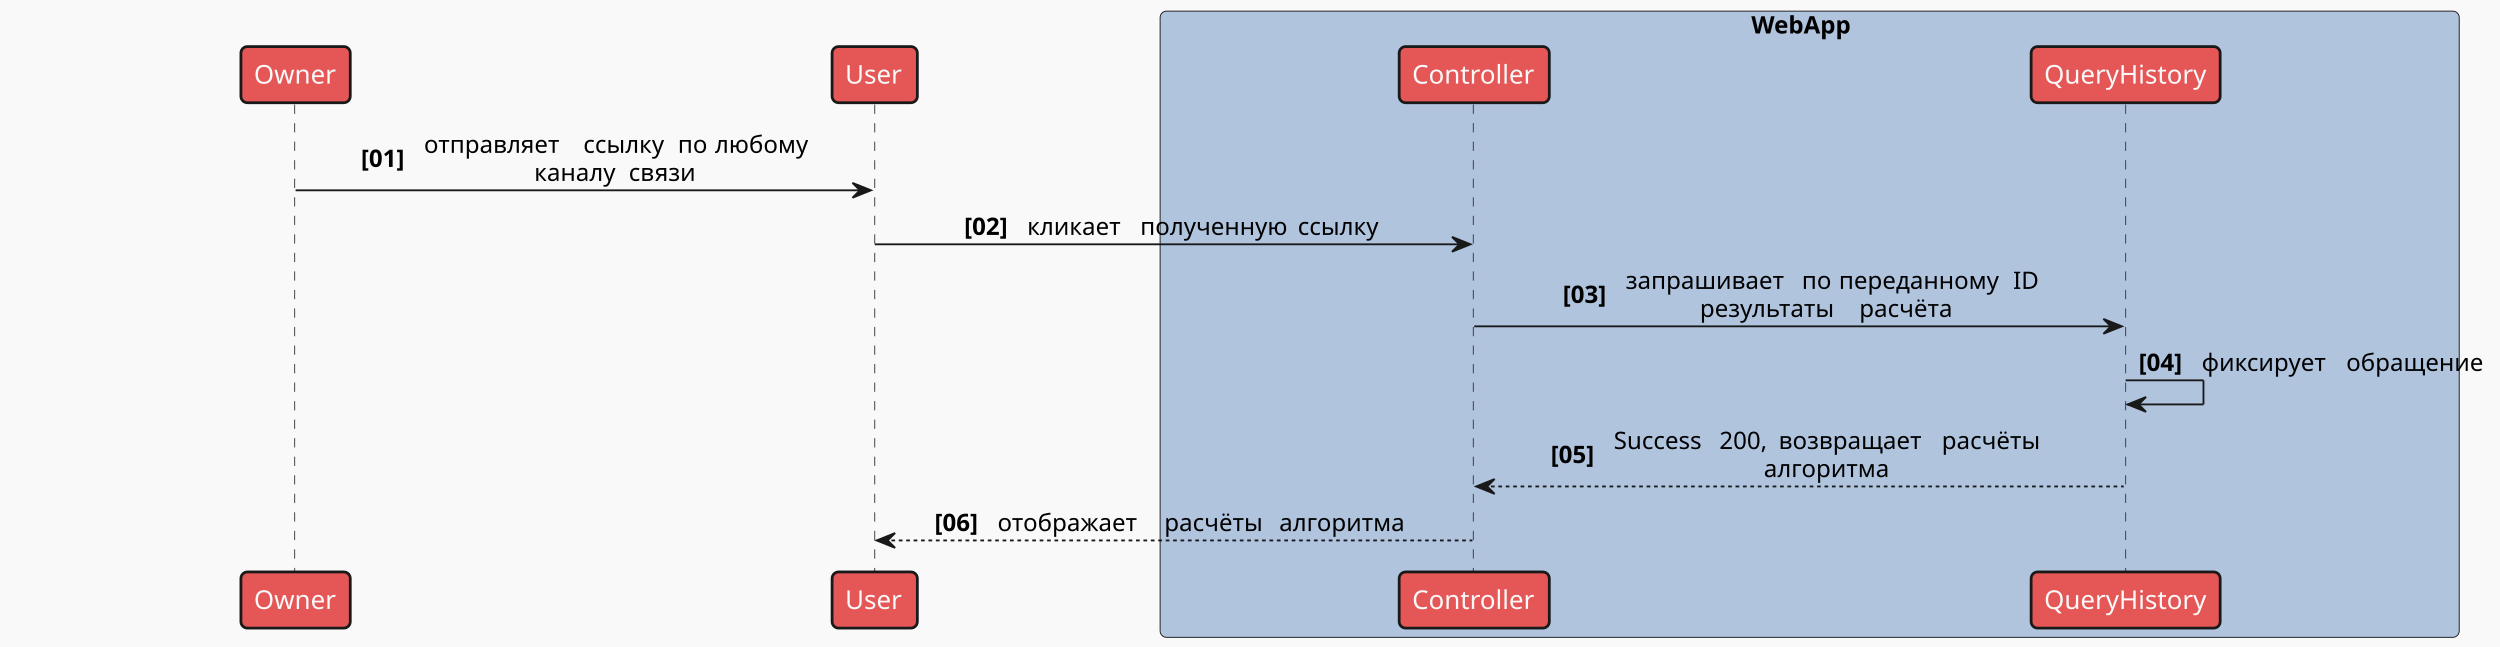
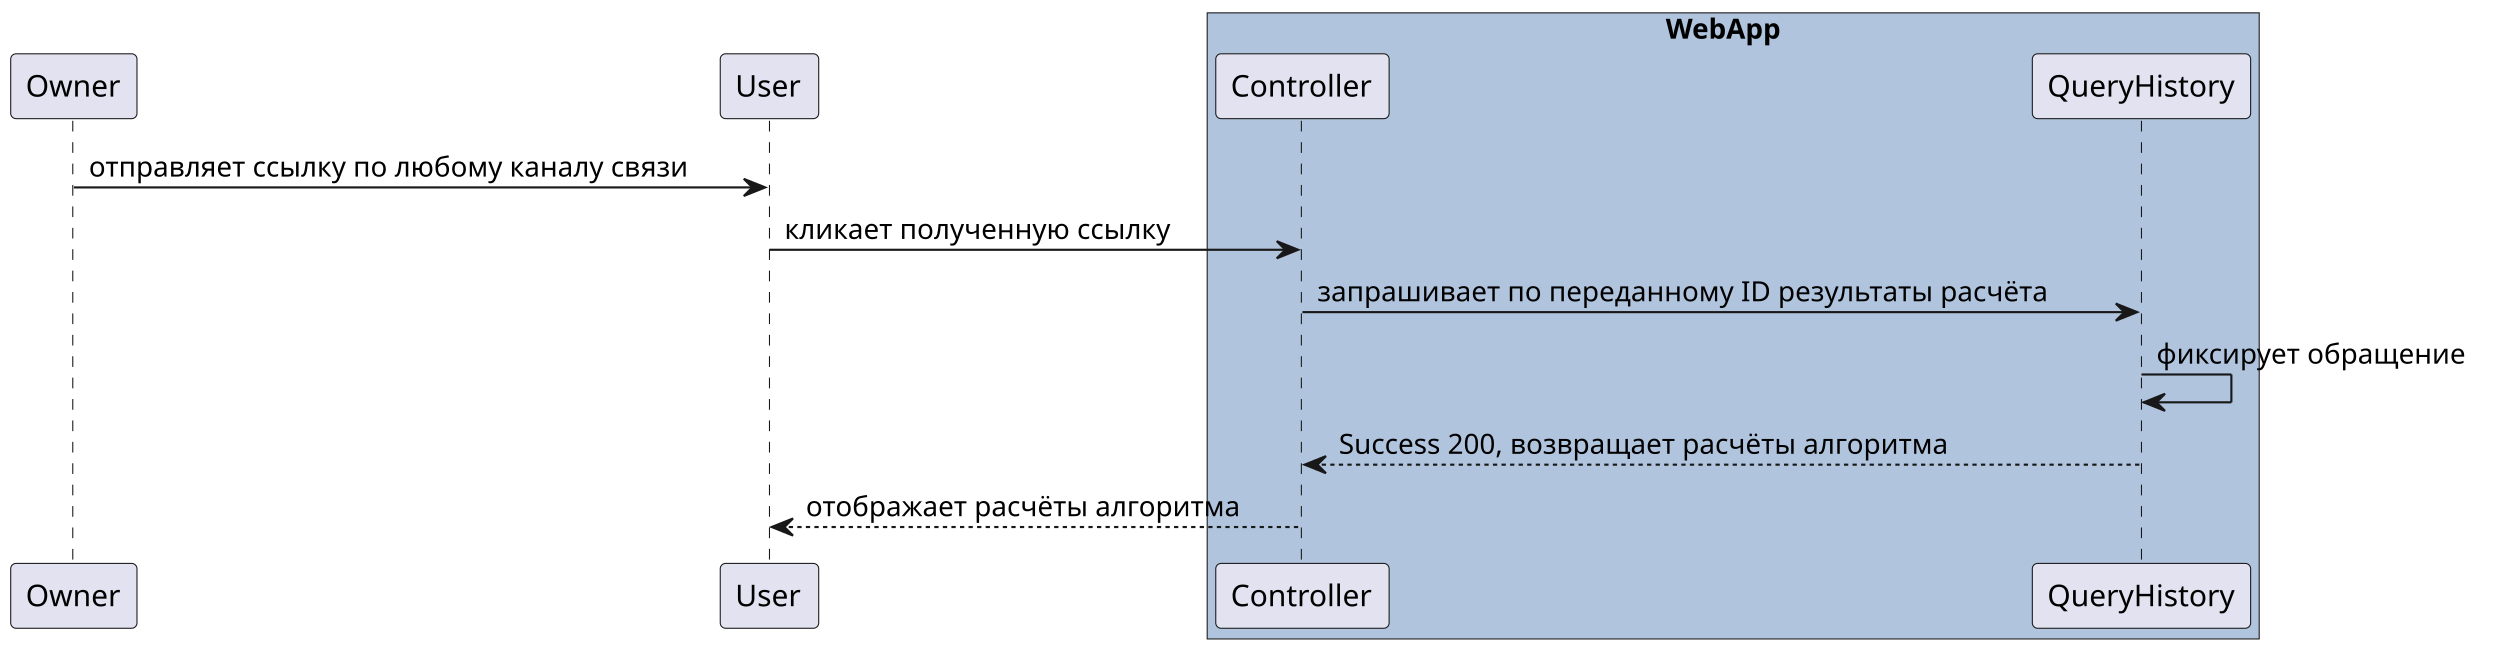
- <svg xmlns="http://www.w3.org/2000/svg" contentStyleType="text/css" height="349px" preserveAspectRatio="none" style="width:1349px;height:349px;background:#F9F9F9;" version="1.1" viewBox="0 0 1349 349" width="1349px" zoomAndPan="magnify">
+ <svg xmlns="http://www.w3.org/2000/svg" contentStyleType="text/css" height="304px" preserveAspectRatio="none" style="width:1168px;height:304px;background:#FFFFFF;" version="1.1" viewBox="0 0 1168 304" width="1168px" zoomAndPan="magnify">
  <defs />
  <g>
-     <rect fill="#F9F9F9" height="349" style="stroke:none;stroke-width:1.0;" width="1349" x="0" y="0" />
-     <rect fill="#B0C4DE" height="337.922" rx="3.5" ry="3.5" style="stroke:#181818;stroke-width:0.5;" width="701" x="626" y="6" />
-     <text fill="#000000" font-family="sans-serif" font-size="13" font-weight="bold" lengthAdjust="spacing" textLength="63" x="945" y="18.067">WebApp</text>
-     <line style="stroke:#393939;stroke-width:0.5;stroke-dasharray:5.0,5.0;" x1="159" x2="159" y1="56.43" y2="309.625" />
-     <line style="stroke:#393939;stroke-width:0.5;stroke-dasharray:5.0,5.0;" x1="472" x2="472" y1="56.43" y2="309.625" />
-     <line style="stroke:#393939;stroke-width:0.5;stroke-dasharray:5.0,5.0;" x1="795" x2="795" y1="56.43" y2="309.625" />
-     <line style="stroke:#393939;stroke-width:0.5;stroke-dasharray:5.0,5.0;" x1="1147" x2="1147" y1="56.43" y2="309.625" />
-     <rect fill="#E55756" height="30.297" rx="3.5" ry="3.5" style="stroke:#191919;stroke-width:1.5;" width="59" x="130" y="25.133" />
-     <text fill="#F9F9F9" font-family="sans-serif" font-size="14" lengthAdjust="spacing" textLength="45" x="137" y="45.128">Owner</text>
-     <rect fill="#E55756" height="30.297" rx="3.5" ry="3.5" style="stroke:#191919;stroke-width:1.5;" width="59" x="130" y="308.625" />
-     <text fill="#F9F9F9" font-family="sans-serif" font-size="14" lengthAdjust="spacing" textLength="45" x="137" y="328.62">Owner</text>
-     <rect fill="#E55756" height="30.297" rx="3.5" ry="3.5" style="stroke:#191919;stroke-width:1.5;" width="46" x="449" y="25.133" />
-     <text fill="#F9F9F9" font-family="sans-serif" font-size="14" lengthAdjust="spacing" textLength="32" x="456" y="45.128">User</text>
-     <rect fill="#E55756" height="30.297" rx="3.5" ry="3.5" style="stroke:#191919;stroke-width:1.5;" width="46" x="449" y="308.625" />
-     <text fill="#F9F9F9" font-family="sans-serif" font-size="14" lengthAdjust="spacing" textLength="32" x="456" y="328.62">User</text>
-     <rect fill="#E55756" height="30.297" rx="3.5" ry="3.5" style="stroke:#191919;stroke-width:1.5;" width="81" x="755" y="25.133" />
-     <text fill="#F9F9F9" font-family="sans-serif" font-size="14" lengthAdjust="spacing" textLength="67" x="762" y="45.128">Controller</text>
-     <rect fill="#E55756" height="30.297" rx="3.5" ry="3.5" style="stroke:#191919;stroke-width:1.5;" width="81" x="755" y="308.625" />
-     <text fill="#F9F9F9" font-family="sans-serif" font-size="14" lengthAdjust="spacing" textLength="67" x="762" y="328.62">Controller</text>
-     <rect fill="#E55756" height="30.297" rx="3.5" ry="3.5" style="stroke:#191919;stroke-width:1.5;" width="102" x="1096" y="25.133" />
-     <text fill="#F9F9F9" font-family="sans-serif" font-size="14" lengthAdjust="spacing" textLength="88" x="1103" y="45.128">QueryHistory</text>
-     <rect fill="#E55756" height="30.297" rx="3.5" ry="3.5" style="stroke:#191919;stroke-width:1.5;" width="102" x="1096" y="308.625" />
-     <text fill="#F9F9F9" font-family="sans-serif" font-size="14" lengthAdjust="spacing" textLength="88" x="1103" y="328.62">QueryHistory</text>
-     <polygon fill="#191919" points="460,98.695,470,102.695,460,106.695,464,102.695" style="stroke:#191919;stroke-width:1.0;" />
-     <line style="stroke:#191919;stroke-width:1.0;" x1="159.5" x2="466" y1="102.695" y2="102.695" />
-     <text fill="#000000" font-family="sans-serif" font-size="13" font-weight="bold" lengthAdjust="spacing" textLength="30" x="194.75" y="90.063">[01]</text>
-     <text fill="#000000" font-family="sans-serif" font-size="13" lengthAdjust="spacing" textLength="82" x="228.75" y="82.497">отправляет</text>
-     <text fill="#000000" font-family="sans-serif" font-size="13" lengthAdjust="spacing" textLength="4" x="310.75" y="82.497"> </text>
-     <text fill="#000000" font-family="sans-serif" font-size="13" lengthAdjust="spacing" textLength="47" x="314.75" y="82.497">ссылку</text>
-     <text fill="#000000" font-family="sans-serif" font-size="13" lengthAdjust="spacing" textLength="4" x="361.75" y="82.497"> </text>
-     <text fill="#000000" font-family="sans-serif" font-size="13" lengthAdjust="spacing" textLength="16" x="365.75" y="82.497">по</text>
-     <text fill="#000000" font-family="sans-serif" font-size="13" lengthAdjust="spacing" textLength="4" x="381.75" y="82.497"> </text>
-     <text fill="#000000" font-family="sans-serif" font-size="13" lengthAdjust="spacing" textLength="51" x="385.75" y="82.497">любому</text>
-     <text fill="#000000" font-family="sans-serif" font-size="13" lengthAdjust="spacing" textLength="47" x="288.25" y="97.629">каналу</text>
-     <text fill="#000000" font-family="sans-serif" font-size="13" lengthAdjust="spacing" textLength="4" x="335.25" y="97.629"> </text>
-     <text fill="#000000" font-family="sans-serif" font-size="13" lengthAdjust="spacing" textLength="38" x="339.25" y="97.629">связи</text>
-     <polygon fill="#191919" points="783.5,127.828,793.5,131.828,783.5,135.828,787.5,131.828" style="stroke:#191919;stroke-width:1.0;" />
-     <line style="stroke:#191919;stroke-width:1.0;" x1="472" x2="789.5" y1="131.828" y2="131.828" />
-     <text fill="#000000" font-family="sans-serif" font-size="13" font-weight="bold" lengthAdjust="spacing" textLength="30" x="520.25" y="126.762">[02]</text>
-     <text fill="#000000" font-family="sans-serif" font-size="13" lengthAdjust="spacing" textLength="57" x="554.25" y="126.762">кликает</text>
-     <text fill="#000000" font-family="sans-serif" font-size="13" lengthAdjust="spacing" textLength="4" x="611.25" y="126.762"> </text>
-     <text fill="#000000" font-family="sans-serif" font-size="13" lengthAdjust="spacing" textLength="81" x="615.25" y="126.762">полученную</text>
-     <text fill="#000000" font-family="sans-serif" font-size="13" lengthAdjust="spacing" textLength="4" x="696.25" y="126.762"> </text>
-     <text fill="#000000" font-family="sans-serif" font-size="13" lengthAdjust="spacing" textLength="47" x="700.25" y="126.762">ссылку</text>
-     <polygon fill="#191919" points="1135,172.094,1145,176.094,1135,180.094,1139,176.094" style="stroke:#191919;stroke-width:1.0;" />
-     <line style="stroke:#191919;stroke-width:1.0;" x1="795.5" x2="1141" y1="176.094" y2="176.094" />
-     <text fill="#000000" font-family="sans-serif" font-size="13" font-weight="bold" lengthAdjust="spacing" textLength="30" x="843.25" y="163.461">[03]</text>
-     <text fill="#000000" font-family="sans-serif" font-size="13" lengthAdjust="spacing" textLength="91" x="877.25" y="155.895">запрашивает</text>
-     <text fill="#000000" font-family="sans-serif" font-size="13" lengthAdjust="spacing" textLength="4" x="968.25" y="155.895"> </text>
-     <text fill="#000000" font-family="sans-serif" font-size="13" lengthAdjust="spacing" textLength="16" x="972.25" y="155.895">по</text>
-     <text fill="#000000" font-family="sans-serif" font-size="13" lengthAdjust="spacing" textLength="4" x="988.25" y="155.895"> </text>
-     <text fill="#000000" font-family="sans-serif" font-size="13" lengthAdjust="spacing" textLength="90" x="992.25" y="155.895">переданному</text>
-     <text fill="#000000" font-family="sans-serif" font-size="13" lengthAdjust="spacing" textLength="4" x="1082.25" y="155.895"> </text>
-     <text fill="#000000" font-family="sans-serif" font-size="13" lengthAdjust="spacing" textLength="13" x="1086.25" y="155.895">ID</text>
-     <text fill="#000000" font-family="sans-serif" font-size="13" lengthAdjust="spacing" textLength="82" x="917.25" y="171.028">результаты</text>
-     <text fill="#000000" font-family="sans-serif" font-size="13" lengthAdjust="spacing" textLength="4" x="999.25" y="171.028"> </text>
-     <text fill="#000000" font-family="sans-serif" font-size="13" lengthAdjust="spacing" textLength="56" x="1003.25" y="171.028">расчёта</text>
-     <line style="stroke:#191919;stroke-width:1.0;" x1="1147" x2="1189" y1="205.227" y2="205.227" />
-     <line style="stroke:#191919;stroke-width:1.0;" x1="1189" x2="1189" y1="205.227" y2="218.227" />
-     <line style="stroke:#191919;stroke-width:1.0;" x1="1148" x2="1189" y1="218.227" y2="218.227" />
-     <polygon fill="#191919" points="1158,214.227,1148,218.227,1158,222.227,1154,218.227" style="stroke:#191919;stroke-width:1.0;" />
-     <text fill="#000000" font-family="sans-serif" font-size="13" font-weight="bold" lengthAdjust="spacing" textLength="30" x="1154" y="200.161">[04]</text>
-     <text fill="#000000" font-family="sans-serif" font-size="13" lengthAdjust="spacing" textLength="74" x="1188" y="200.161">фиксирует</text>
-     <text fill="#000000" font-family="sans-serif" font-size="13" lengthAdjust="spacing" textLength="4" x="1262" y="200.161"> </text>
-     <text fill="#000000" font-family="sans-serif" font-size="13" lengthAdjust="spacing" textLength="76" x="1266" y="200.161">обращение</text>
-     <polygon fill="#191919" points="806.5,258.492,796.5,262.492,806.5,266.492,802.5,262.492" style="stroke:#191919;stroke-width:1.0;" />
-     <line style="stroke:#191919;stroke-width:1.0;stroke-dasharray:2.0,2.0;" x1="800.5" x2="1146" y1="262.492" y2="262.492" />
-     <text fill="#000000" font-family="sans-serif" font-size="13" font-weight="bold" lengthAdjust="spacing" textLength="30" x="836.75" y="249.86">[05]</text>
-     <text fill="#000000" font-family="sans-serif" font-size="13" lengthAdjust="spacing" textLength="53" x="870.75" y="242.293">Success</text>
-     <text fill="#000000" font-family="sans-serif" font-size="13" lengthAdjust="spacing" textLength="4" x="923.75" y="242.293"> </text>
-     <text fill="#000000" font-family="sans-serif" font-size="13" lengthAdjust="spacing" textLength="28" x="927.75" y="242.293">200,</text>
-     <text fill="#000000" font-family="sans-serif" font-size="13" lengthAdjust="spacing" textLength="4" x="955.75" y="242.293"> </text>
-     <text fill="#000000" font-family="sans-serif" font-size="13" lengthAdjust="spacing" textLength="84" x="959.75" y="242.293">возвращает</text>
-     <text fill="#000000" font-family="sans-serif" font-size="13" lengthAdjust="spacing" textLength="4" x="1043.75" y="242.293"> </text>
-     <text fill="#000000" font-family="sans-serif" font-size="13" lengthAdjust="spacing" textLength="58" x="1047.75" y="242.293">расчёты</text>
-     <text fill="#000000" font-family="sans-serif" font-size="13" lengthAdjust="spacing" textLength="73" x="951.75" y="257.426">алгоритма</text>
-     <polygon fill="#191919" points="483,287.625,473,291.625,483,295.625,479,291.625" style="stroke:#191919;stroke-width:1.0;" />
-     <line style="stroke:#191919;stroke-width:1.0;stroke-dasharray:2.0,2.0;" x1="477" x2="794.5" y1="291.625" y2="291.625" />
-     <text fill="#000000" font-family="sans-serif" font-size="13" font-weight="bold" lengthAdjust="spacing" textLength="30" x="504.25" y="286.559">[06]</text>
-     <text fill="#000000" font-family="sans-serif" font-size="13" lengthAdjust="spacing" textLength="86" x="538.25" y="286.559">отображает</text>
-     <text fill="#000000" font-family="sans-serif" font-size="13" lengthAdjust="spacing" textLength="4" x="624.25" y="286.559"> </text>
-     <text fill="#000000" font-family="sans-serif" font-size="13" lengthAdjust="spacing" textLength="58" x="628.25" y="286.559">расчёты</text>
-     <text fill="#000000" font-family="sans-serif" font-size="13" lengthAdjust="spacing" textLength="4" x="686.25" y="286.559"> </text>
-     <text fill="#000000" font-family="sans-serif" font-size="13" lengthAdjust="spacing" textLength="73" x="690.25" y="286.559">алгоритма</text>
+     <rect fill="#B0C4DE" height="292.523" style="stroke:#181818;stroke-width:0.5;" width="491.5" x="564" y="6" />
+     <text fill="#000000" font-family="sans-serif" font-size="13" font-weight="bold" lengthAdjust="spacing" textLength="63" x="778.25" y="18.067">WebApp</text>
+     <line style="stroke:#181818;stroke-width:0.5;stroke-dasharray:5.0,5.0;" x1="34" x2="34" y1="56.43" y2="264.227" />
+     <line style="stroke:#181818;stroke-width:0.5;stroke-dasharray:5.0,5.0;" x1="359.5" x2="359.5" y1="56.43" y2="264.227" />
+     <line style="stroke:#181818;stroke-width:0.5;stroke-dasharray:5.0,5.0;" x1="608" x2="608" y1="56.43" y2="264.227" />
+     <line style="stroke:#181818;stroke-width:0.5;stroke-dasharray:5.0,5.0;" x1="1000.5" x2="1000.5" y1="56.43" y2="264.227" />
+     <rect fill="#E2E2F0" height="30.297" rx="2.5" ry="2.5" style="stroke:#181818;stroke-width:0.5;" width="59" x="5" y="25.133" />
+     <text fill="#000000" font-family="sans-serif" font-size="14" lengthAdjust="spacing" textLength="45" x="12" y="45.128">Owner</text>
+     <rect fill="#E2E2F0" height="30.297" rx="2.5" ry="2.5" style="stroke:#181818;stroke-width:0.5;" width="59" x="5" y="263.227" />
+     <text fill="#000000" font-family="sans-serif" font-size="14" lengthAdjust="spacing" textLength="45" x="12" y="283.222">Owner</text>
+     <rect fill="#E2E2F0" height="30.297" rx="2.5" ry="2.5" style="stroke:#181818;stroke-width:0.5;" width="46" x="336.5" y="25.133" />
+     <text fill="#000000" font-family="sans-serif" font-size="14" lengthAdjust="spacing" textLength="32" x="343.5" y="45.128">User</text>
+     <rect fill="#E2E2F0" height="30.297" rx="2.5" ry="2.5" style="stroke:#181818;stroke-width:0.5;" width="46" x="336.5" y="263.227" />
+     <text fill="#000000" font-family="sans-serif" font-size="14" lengthAdjust="spacing" textLength="32" x="343.5" y="283.222">User</text>
+     <rect fill="#E2E2F0" height="30.297" rx="2.5" ry="2.5" style="stroke:#181818;stroke-width:0.5;" width="81" x="568" y="25.133" />
+     <text fill="#000000" font-family="sans-serif" font-size="14" lengthAdjust="spacing" textLength="67" x="575" y="45.128">Controller</text>
+     <rect fill="#E2E2F0" height="30.297" rx="2.5" ry="2.5" style="stroke:#181818;stroke-width:0.5;" width="81" x="568" y="263.227" />
+     <text fill="#000000" font-family="sans-serif" font-size="14" lengthAdjust="spacing" textLength="67" x="575" y="283.222">Controller</text>
+     <rect fill="#E2E2F0" height="30.297" rx="2.5" ry="2.5" style="stroke:#181818;stroke-width:0.5;" width="102" x="949.5" y="25.133" />
+     <text fill="#000000" font-family="sans-serif" font-size="14" lengthAdjust="spacing" textLength="88" x="956.5" y="45.128">QueryHistory</text>
+     <rect fill="#E2E2F0" height="30.297" rx="2.5" ry="2.5" style="stroke:#181818;stroke-width:0.5;" width="102" x="949.5" y="263.227" />
+     <text fill="#000000" font-family="sans-serif" font-size="14" lengthAdjust="spacing" textLength="88" x="956.5" y="283.222">QueryHistory</text>
+     <polygon fill="#181818" points="347.5,83.562,357.5,87.562,347.5,91.562,351.5,87.562" style="stroke:#181818;stroke-width:1.0;" />
+     <line style="stroke:#181818;stroke-width:1.0;" x1="34.5" x2="353.5" y1="87.562" y2="87.562" />
+     <text fill="#000000" font-family="sans-serif" font-size="13" lengthAdjust="spacing" textLength="301" x="41.5" y="82.497">отправляет ссылку по любому каналу связи</text>
+     <polygon fill="#181818" points="596.5,112.695,606.5,116.695,596.5,120.695,600.5,116.695" style="stroke:#181818;stroke-width:1.0;" />
+     <line style="stroke:#181818;stroke-width:1.0;" x1="359.5" x2="602.5" y1="116.695" y2="116.695" />
+     <text fill="#000000" font-family="sans-serif" font-size="13" lengthAdjust="spacing" textLength="193" x="366.5" y="111.629">кликает полученную ссылку</text>
+     <polygon fill="#181818" points="988.5,141.828,998.5,145.828,988.5,149.828,992.5,145.828" style="stroke:#181818;stroke-width:1.0;" />
+     <line style="stroke:#181818;stroke-width:1.0;" x1="608.5" x2="994.5" y1="145.828" y2="145.828" />
+     <text fill="#000000" font-family="sans-serif" font-size="13" lengthAdjust="spacing" textLength="368" x="615.5" y="140.762">запрашивает по переданному ID результаты расчёта</text>
+     <line style="stroke:#181818;stroke-width:1.0;" x1="1000.5" x2="1042.5" y1="174.961" y2="174.961" />
+     <line style="stroke:#181818;stroke-width:1.0;" x1="1042.5" x2="1042.5" y1="174.961" y2="187.961" />
+     <line style="stroke:#181818;stroke-width:1.0;" x1="1001.5" x2="1042.5" y1="187.961" y2="187.961" />
+     <polygon fill="#181818" points="1011.5,183.961,1001.5,187.961,1011.5,191.961,1007.5,187.961" style="stroke:#181818;stroke-width:1.0;" />
+     <text fill="#000000" font-family="sans-serif" font-size="13" lengthAdjust="spacing" textLength="154" x="1007.5" y="169.895">фиксирует обращение</text>
+     <polygon fill="#181818" points="619.5,213.094,609.5,217.094,619.5,221.094,615.5,217.094" style="stroke:#181818;stroke-width:1.0;" />
+     <line style="stroke:#181818;stroke-width:1.0;stroke-dasharray:2.0,2.0;" x1="613.5" x2="999.5" y1="217.094" y2="217.094" />
+     <text fill="#000000" font-family="sans-serif" font-size="13" lengthAdjust="spacing" textLength="312" x="625.5" y="212.028">Success 200, возвращает расчёты алгоритма</text>
+     <polygon fill="#181818" points="370.5,242.227,360.5,246.227,370.5,250.227,366.5,246.227" style="stroke:#181818;stroke-width:1.0;" />
+     <line style="stroke:#181818;stroke-width:1.0;stroke-dasharray:2.0,2.0;" x1="364.5" x2="607.5" y1="246.227" y2="246.227" />
+     <text fill="#000000" font-family="sans-serif" font-size="13" lengthAdjust="spacing" textLength="225" x="376.5" y="241.161">отображает расчёты алгоритма</text>
  </g>
</svg>
